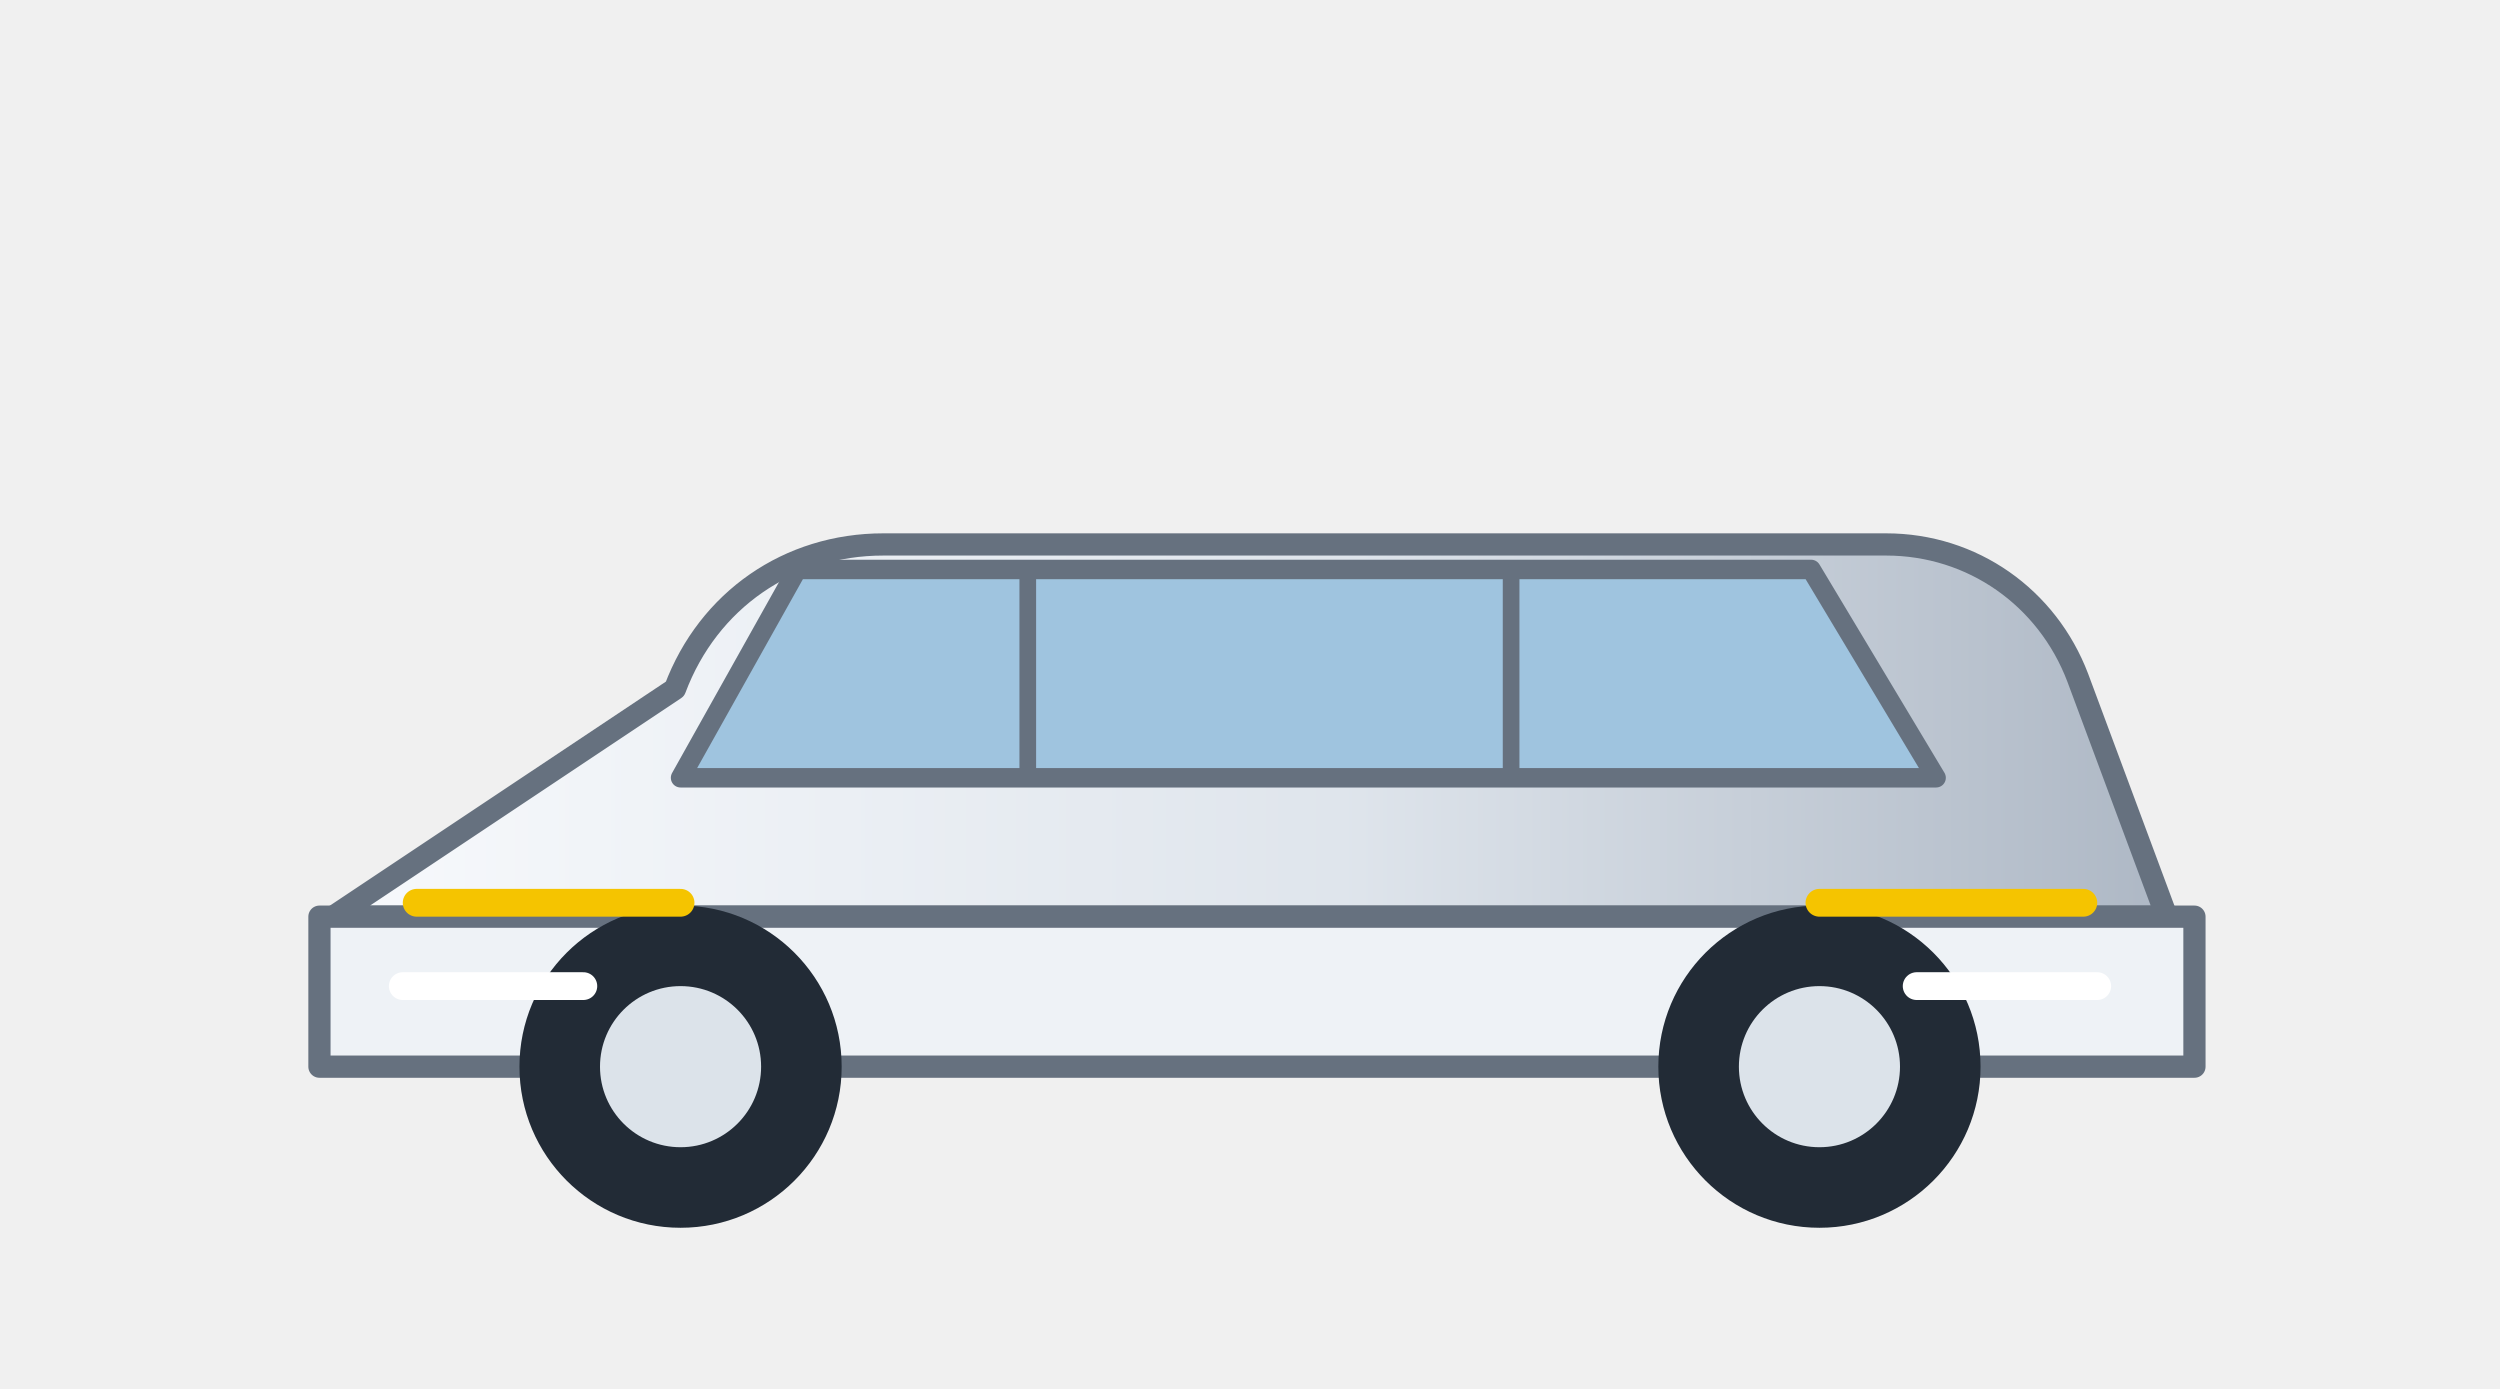
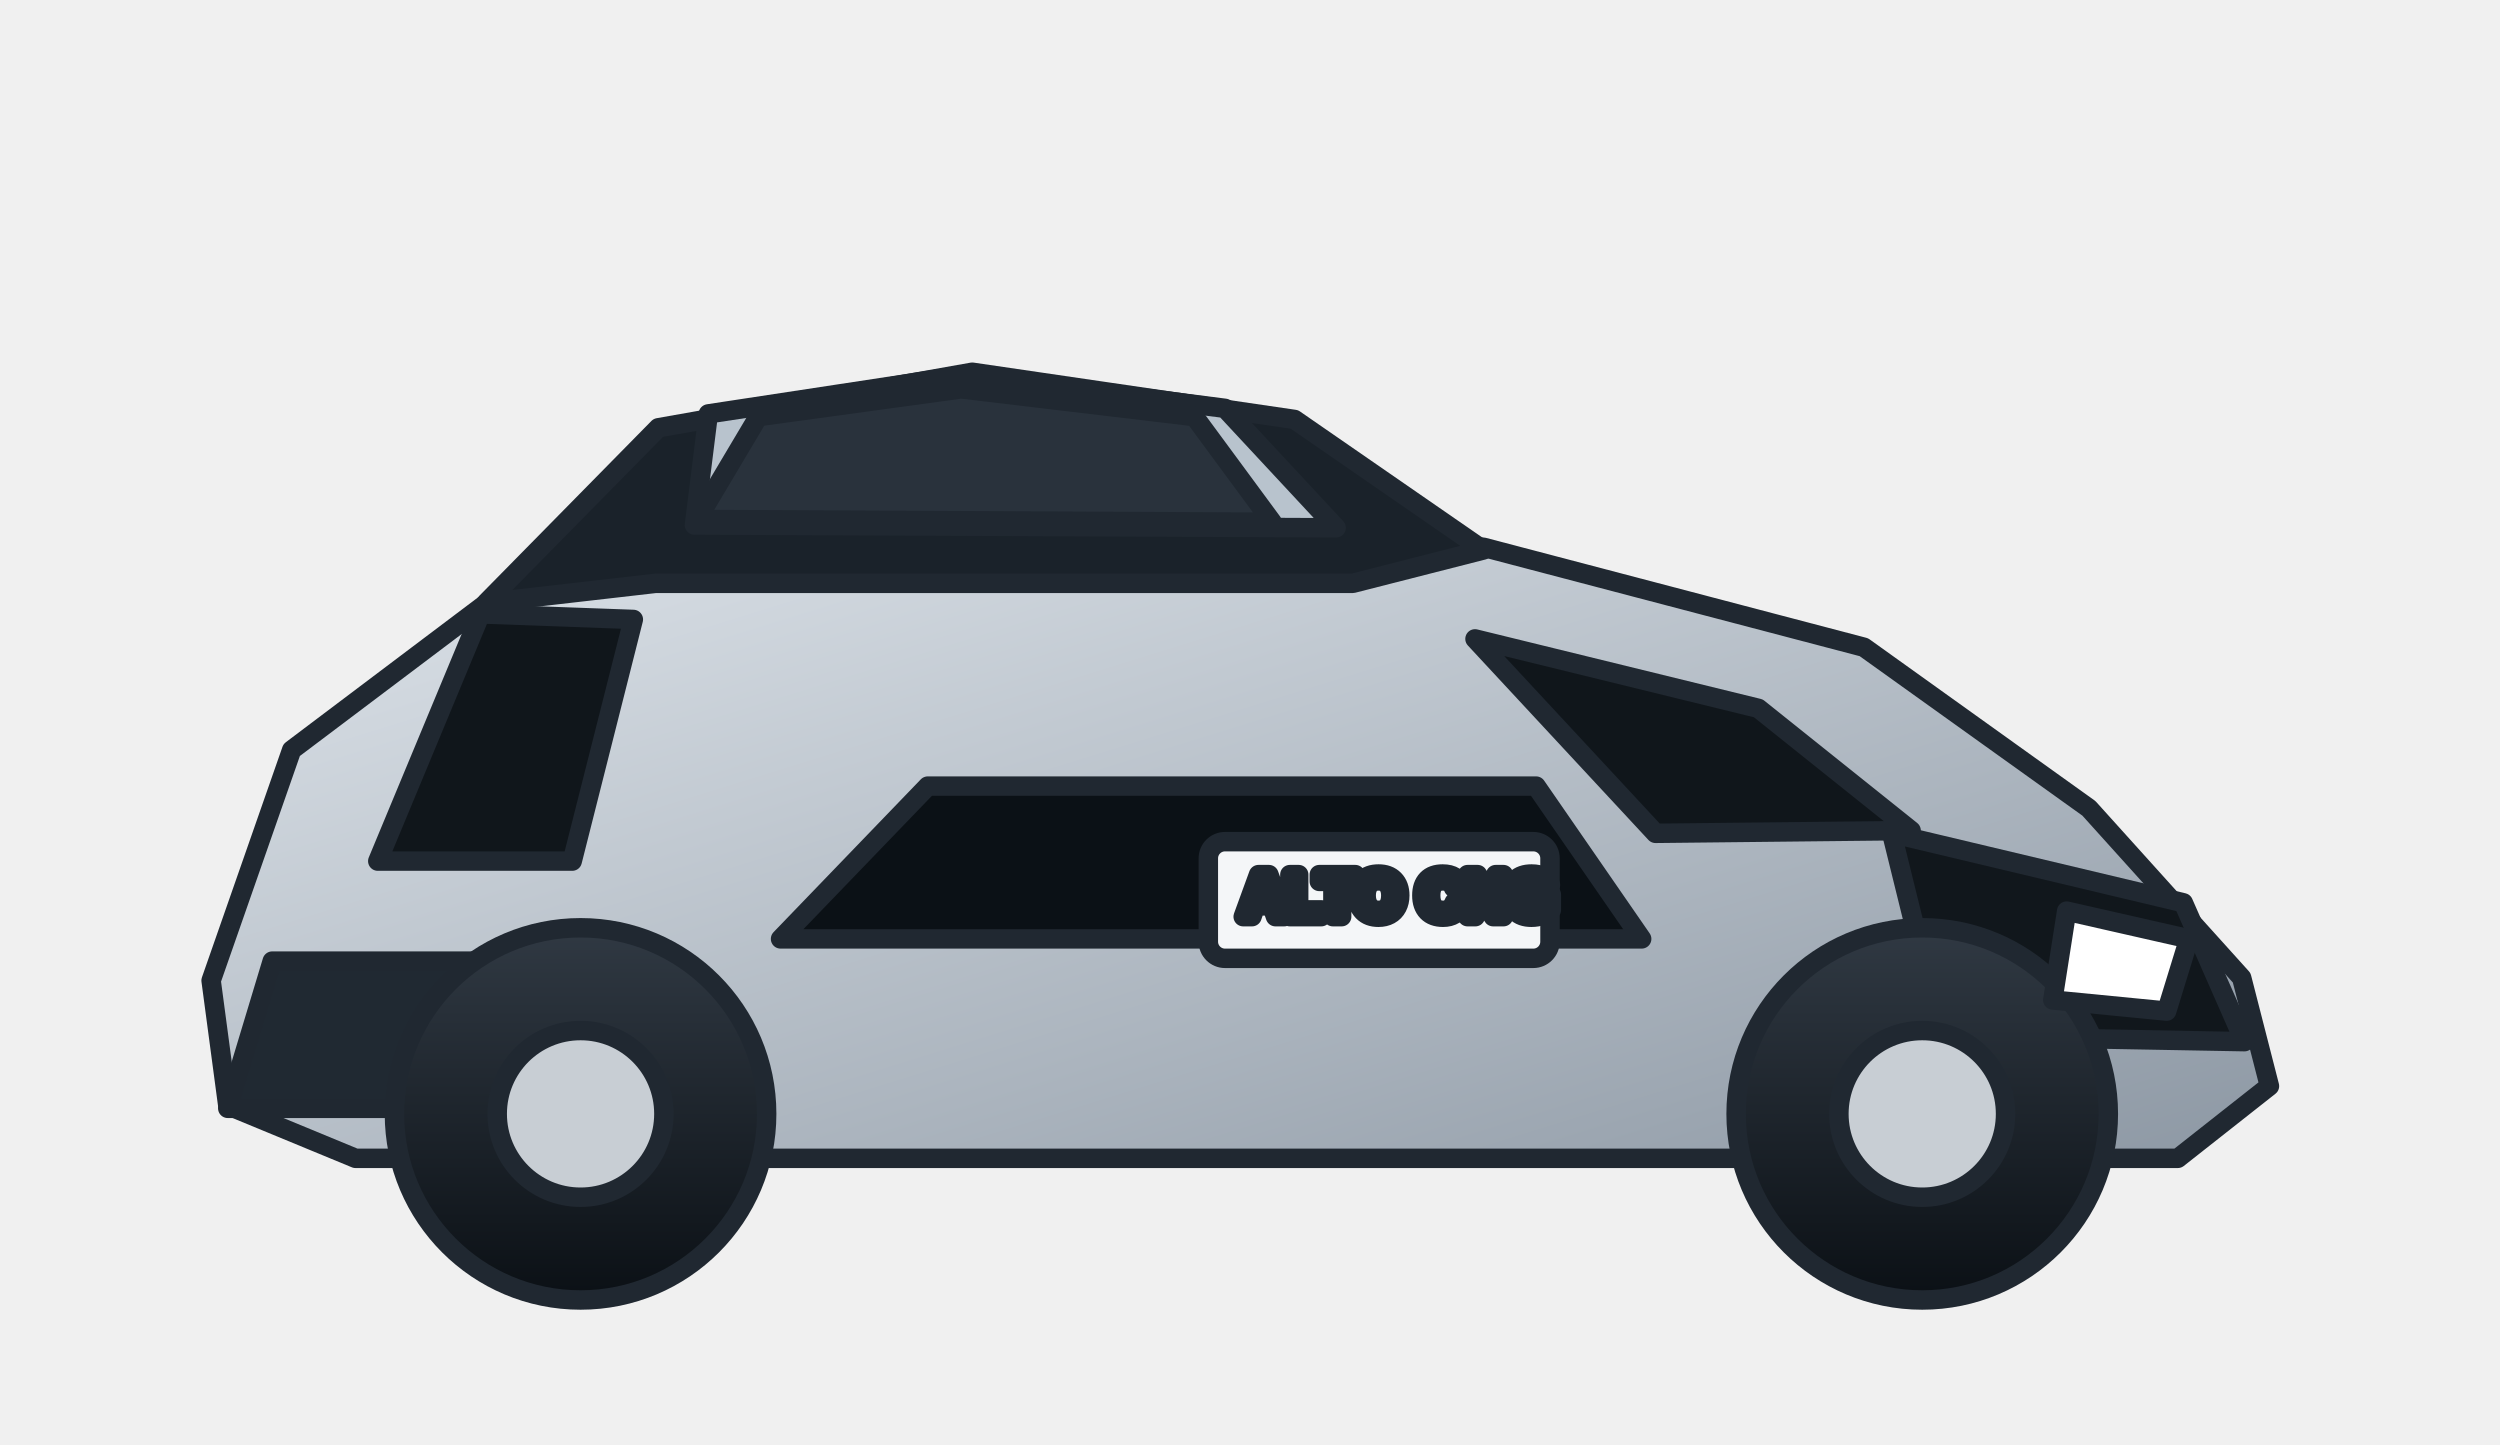
- <svg xmlns="http://www.w3.org/2000/svg" viewBox="0 0 900 500">
+ <svg xmlns="http://www.w3.org/2000/svg" viewBox="0 0 900 520">
  <defs>
-     <linearGradient id="g" x1="0" x2="1">
-       <stop stop-color="#f7f9fc" />
-       <stop offset=".55" stop-color="#dfe5ec" />
-       <stop offset="1" stop-color="#aeb8c5" />
+     <linearGradient id="g" x1="0" x2="1" y1="0" y2="1">
+       <stop stop-color="#dfe5eb" />
+       <stop offset="1" stop-color="#8d98a4" />
+     </linearGradient>
+     <linearGradient id="w" x1="0" x2="0" y1="0" y2="1">
+       <stop stop-color="#303943" />
+       <stop offset="1" stop-color="#0b1015" />
    </linearGradient>
  </defs>
-   <g fill="none" stroke-linecap="round" stroke-linejoin="round">
-     <path d="M120 330h660l-32-86c-11-29-38-48-69-48H318c-34 0-63 20-75 52z" fill="url(#g)" stroke="#66717f" stroke-width="8" />
-     <path d="M287 205h365l45 75H245z" fill="#9fc4df" stroke="#66717f" stroke-width="7" />
-     <path d="M370 207v71M544 207v71" stroke="#66717f" stroke-width="6" />
-     <path d="M115 330h675v54H115z" fill="#eef2f6" stroke="#66717f" stroke-width="8" />
-     <circle cx="245" cy="384" r="58" fill="#222b36" />
-     <circle cx="245" cy="384" r="29" fill="#dce3ea" />
-     <circle cx="655" cy="384" r="58" fill="#222b36" />
-     <circle cx="655" cy="384" r="29" fill="#dce3ea" />
-     <path d="M150 325h95M655 325h95" stroke="#f5c400" stroke-width="10" />
-     <path d="M145 355h65M690 355h65" stroke="#fff" stroke-width="10" />
+   <g stroke="#202831" stroke-width="7" stroke-linejoin="round">
+     <path fill="url(#g)" d="M76 353 105 270 174 218 310 189 534 197 671 233 752 291 807 352 817 391 784 417 128 417 82 398Z" />
+     <path fill="#1a222a" d="m175 217 62-63 113-20 116 17 68 47-47 12-251 0Z" />
+     <path fill="#b8c3cd" d="m255 149 92-14 94 12 40 43-231-1Z" />
+     <path fill="#29323c" d="m273 150 73-10 84 10 28 38-207-1Z" />
+     <path fill="#10161b" d="m173 221 55 2-22 87-70 0Z" />
+     <path fill="#10161b" d="m531 230 102 25 55 44-92 1Z" />
+     <path fill="#202932" d="M98 346h84l-9 53h-91Z" />
+     <path fill="#11171c" d="m681 300 105 25 22 50-109-2Z" />
+     <circle fill="url(#w)" cx="209" cy="401" r="67" />
+     <circle fill="#c8ced4" cx="209" cy="401" r="30" />
+     <circle fill="url(#w)" cx="692" cy="401" r="67" />
+     <circle fill="#c8ced4" cx="692" cy="401" r="30" />
+     <path fill="#fff" d="m744 328 44 10-8 26-41-4Z" />
+     <path fill="#0b1116" d="m334 283 219 0 38 55-310 0Z" />
+     <rect fill="#f4f6f8" x="435" y="303" width="123" height="42" rx="6" />
+     <text x="447" y="330" font-family="Arial" font-size="22" font-weight="700" fill="#111">ALTO <tspan fill="#178a3b">CNG</tspan>
+     </text>
  </g>
</svg>
